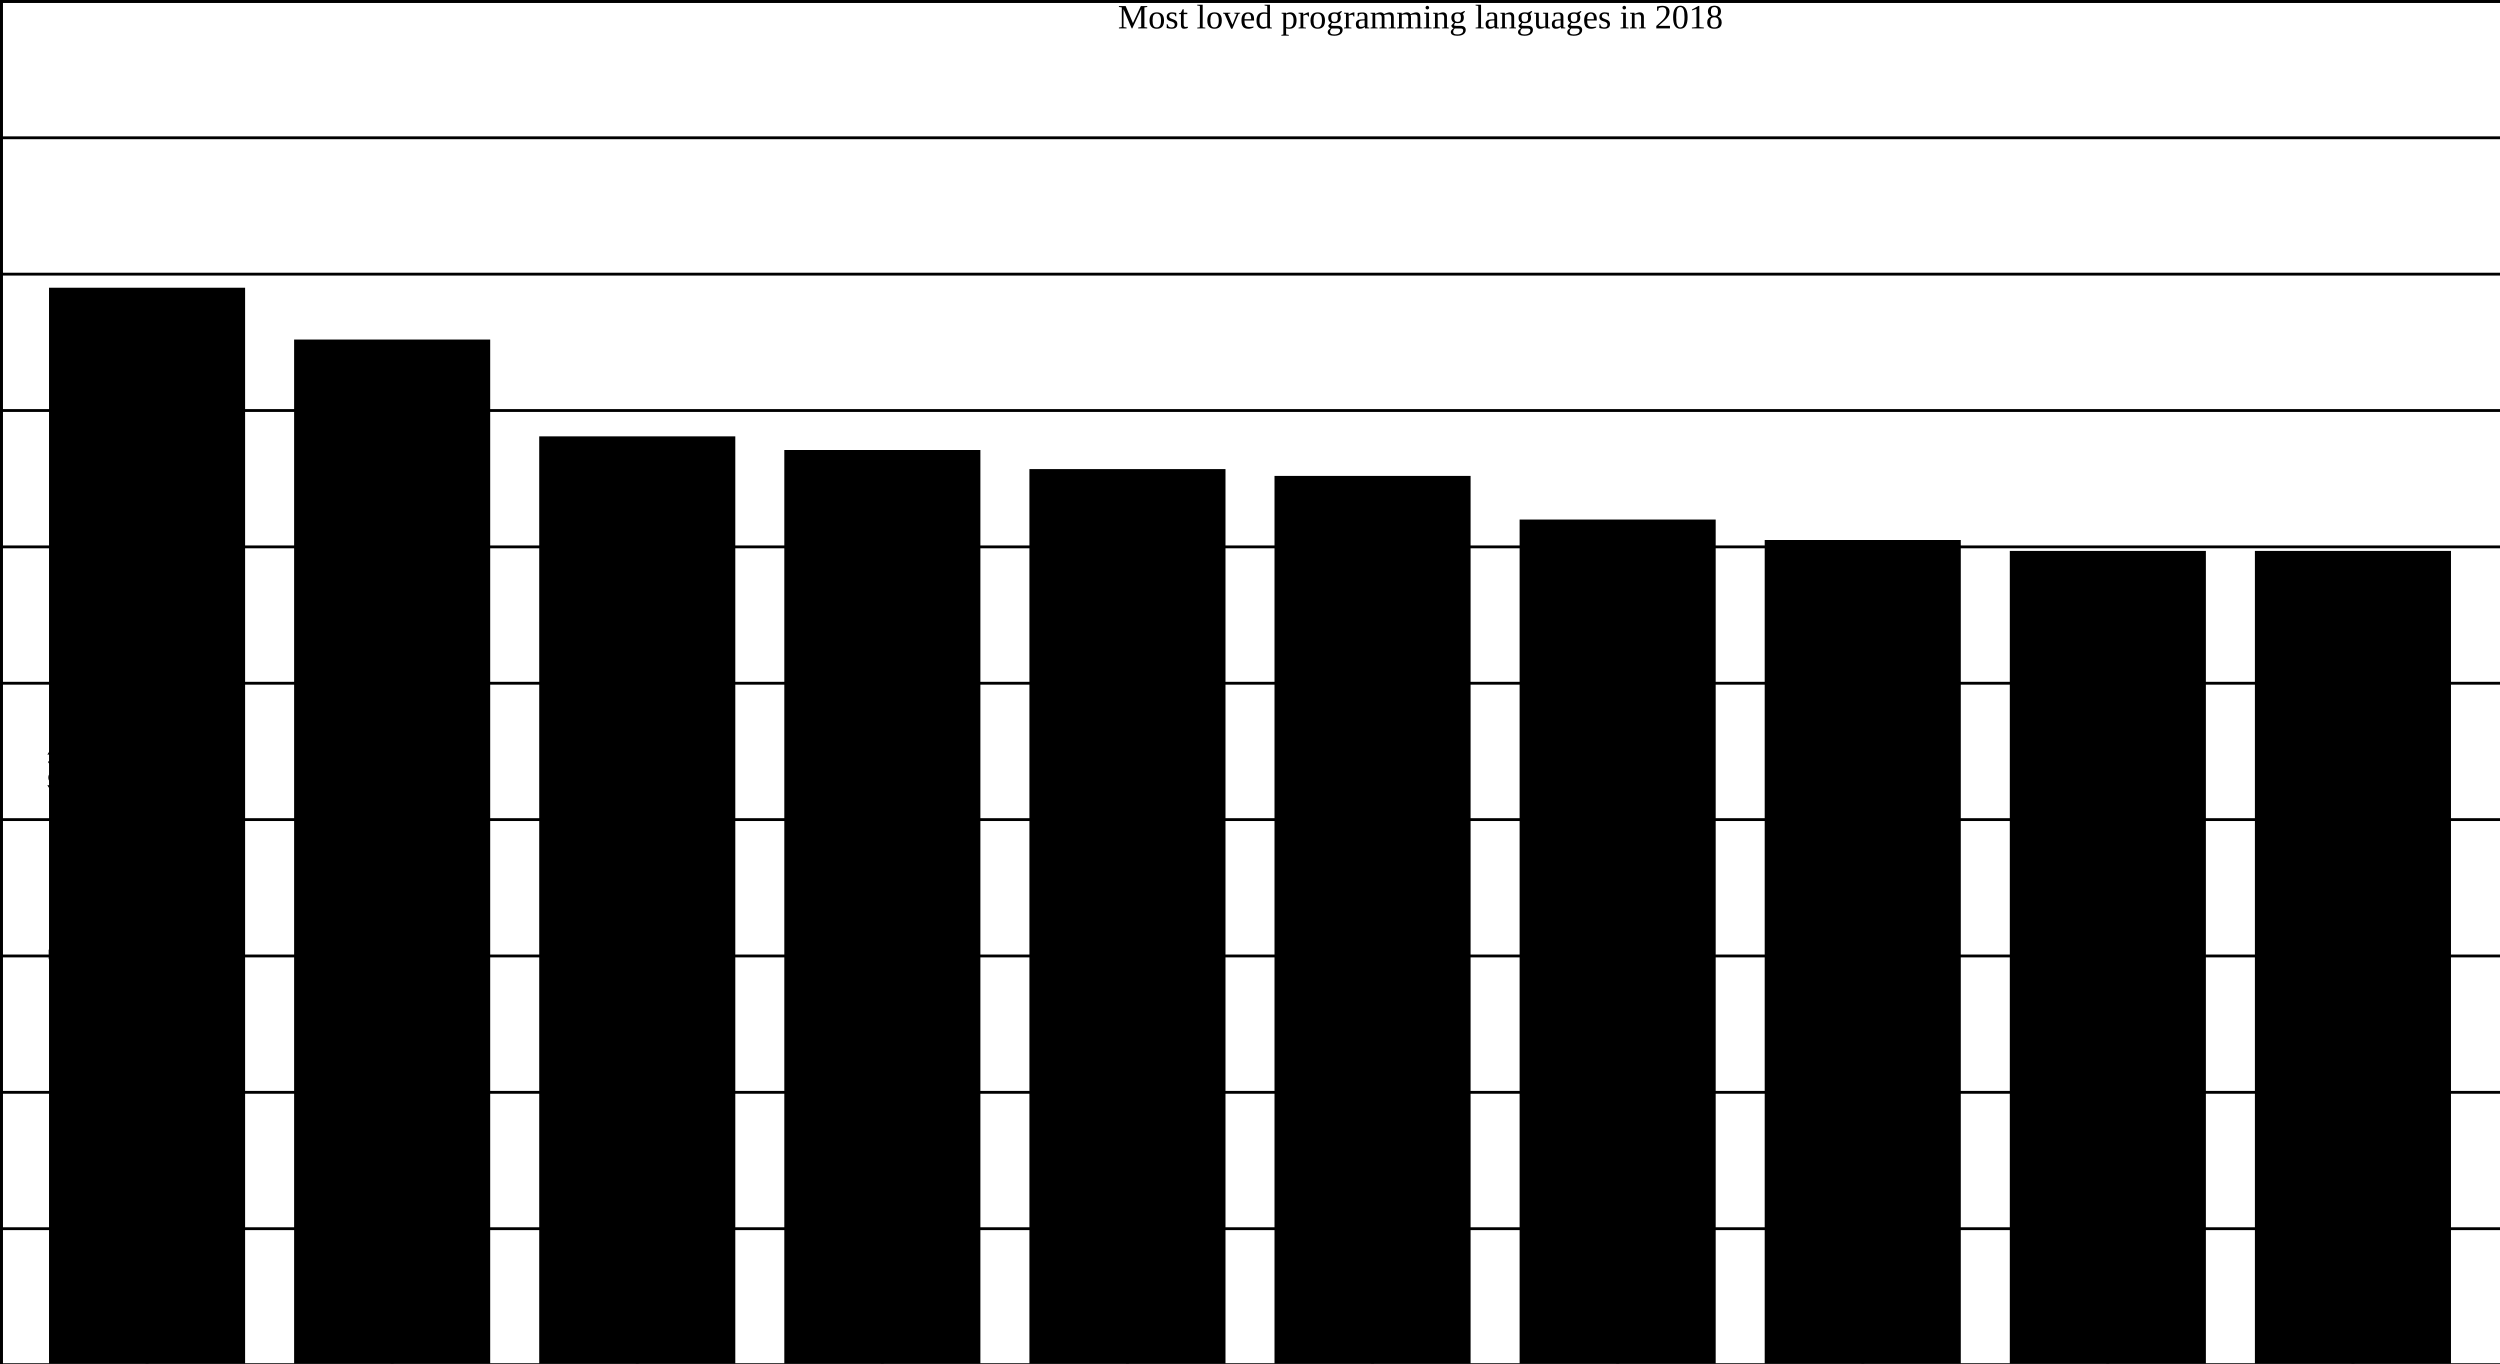
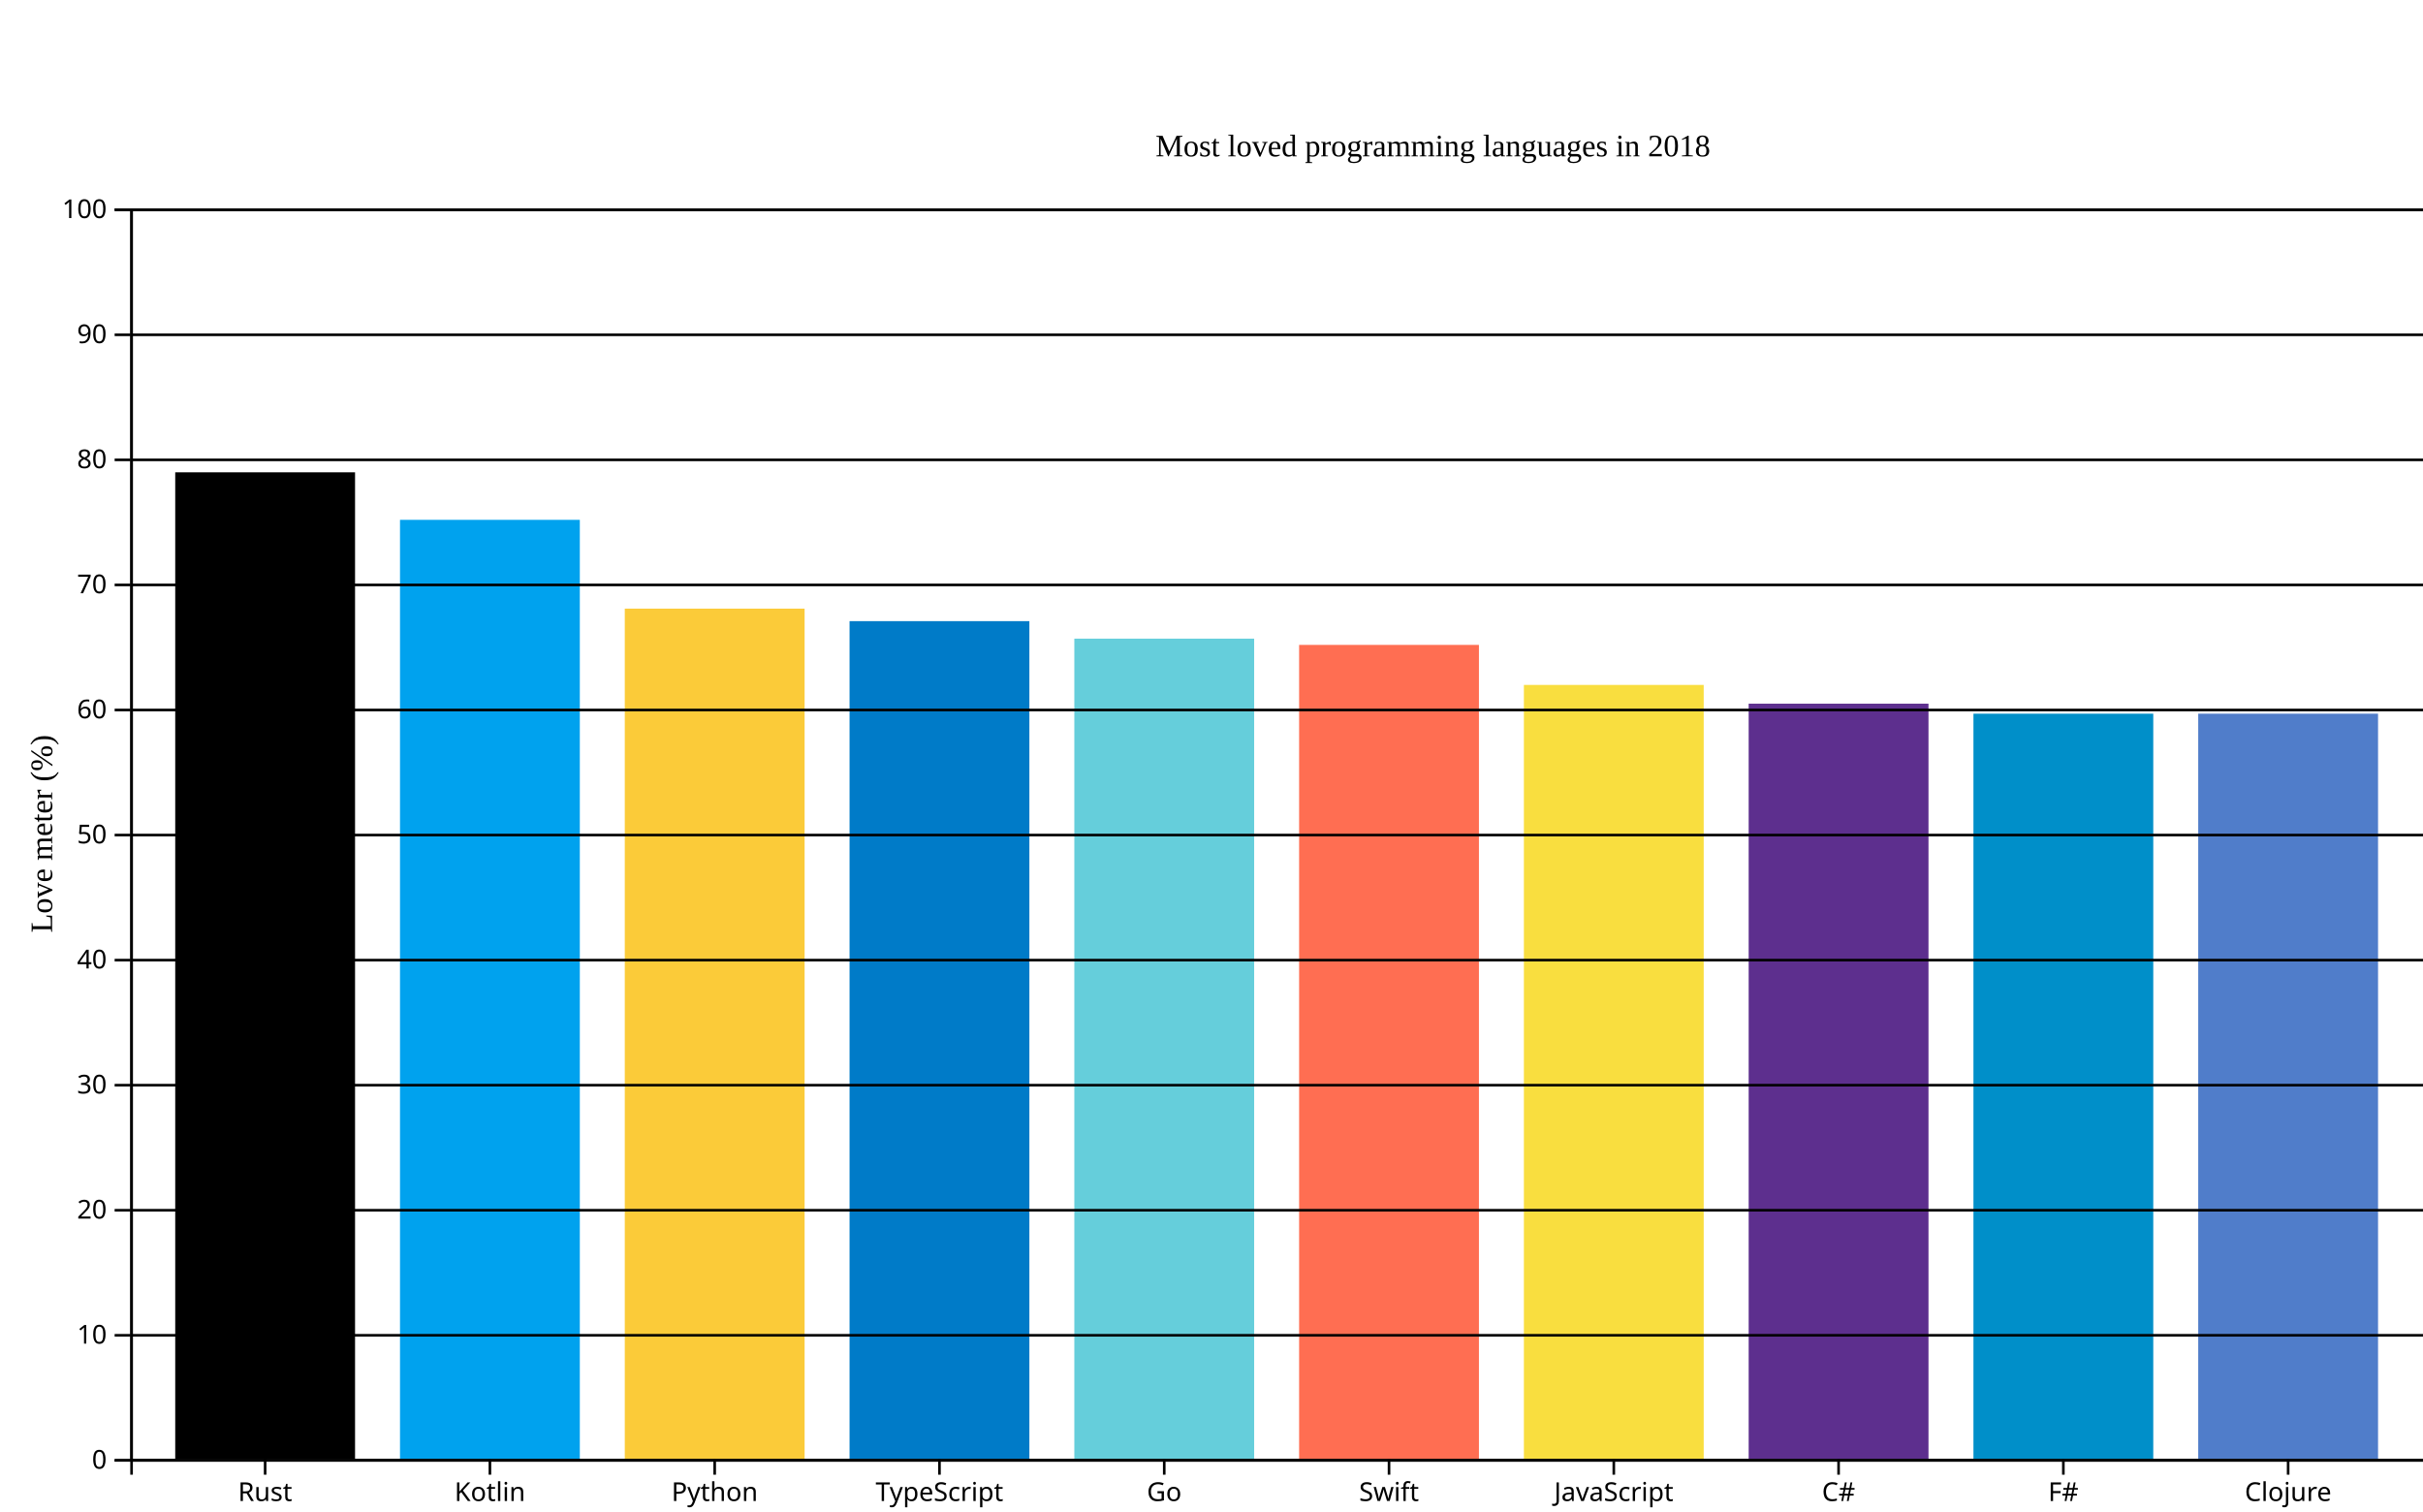
- <svg xmlns="http://www.w3.org/2000/svg" x="50" y="50" width="880" height="480">
-   <g x="50" y="50" transform="translate(60, 60)" />
-   <g x="50" y="50" transform="translate(0, 480)" fill="none" font-size="10" font-family="sans-serif" text-anchor="middle">
+ <svg xmlns="http://www.w3.org/2000/svg" viewBox="-50,-80,930,580" width="930" height="580">
+   <g transform="translate(60, 60)" />
+   <g transform="translate(0, 480)" fill="none" font-size="10" font-family="sans-serif" text-anchor="middle">
    <path class="domain" stroke="currentColor" d="M0.5,6V0.5H880.5V6" />
    <g class="tick" opacity="1" transform="translate(51.76471,0)">
      <line stroke="currentColor" y2="6" />
      <text fill="currentColor" y="9" dy="0.71em">Rust</text>
    </g>
    <g class="tick" opacity="1" transform="translate(138.0392,0)">
      <line stroke="currentColor" y2="6" />
      <text fill="currentColor" y="9" dy="0.71em">Kotlin</text>
    </g>
    <g class="tick" opacity="1" transform="translate(224.3137,0)">
      <line stroke="currentColor" y2="6" />
      <text fill="currentColor" y="9" dy="0.71em">Python</text>
    </g>
    <g class="tick" opacity="1" transform="translate(310.5882,0)">
      <line stroke="currentColor" y2="6" />
      <text fill="currentColor" y="9" dy="0.71em">TypeScript</text>
    </g>
    <g class="tick" opacity="1" transform="translate(396.8627,0)">
      <line stroke="currentColor" y2="6" />
      <text fill="currentColor" y="9" dy="0.71em">Go</text>
    </g>
    <g class="tick" opacity="1" transform="translate(483.1373,0)">
      <line stroke="currentColor" y2="6" />
      <text fill="currentColor" y="9" dy="0.71em">Swift</text>
    </g>
    <g class="tick" opacity="1" transform="translate(569.4118,0)">
      <line stroke="currentColor" y2="6" />
      <text fill="currentColor" y="9" dy="0.71em">JavaScript</text>
    </g>
    <g class="tick" opacity="1" transform="translate(655.6863,0)">
      <line stroke="currentColor" y2="6" />
      <text fill="currentColor" y="9" dy="0.71em">C#</text>
    </g>
    <g class="tick" opacity="1" transform="translate(741.9608,0)">
      <line stroke="currentColor" y2="6" />
      <text fill="currentColor" y="9" dy="0.71em">F#</text>
    </g>
    <g class="tick" opacity="1" transform="translate(828.2353,0)">
      <line stroke="currentColor" y2="6" />
      <text fill="currentColor" y="9" dy="0.71em">Clojure</text>
    </g>
  </g>
-   <g x="50" y="50" fill="none" font-size="10" font-family="sans-serif" text-anchor="end">
+   <g fill="none" font-size="10" font-family="sans-serif" text-anchor="end">
    <path class="domain" stroke="currentColor" d="M-6,480.5H0.5V0.5H-6" />
    <g class="tick" opacity="1" transform="translate(0,480.5)">
      <line stroke="currentColor" x2="-6" />
      <text fill="currentColor" x="-9" dy="0.32em">0</text>
    </g>
    <g class="tick" opacity="1" transform="translate(0,432.5)">
      <line stroke="currentColor" x2="-6" />
      <text fill="currentColor" x="-9" dy="0.32em">10</text>
    </g>
    <g class="tick" opacity="1" transform="translate(0,384.5)">
      <line stroke="currentColor" x2="-6" />
      <text fill="currentColor" x="-9" dy="0.32em">20</text>
    </g>
    <g class="tick" opacity="1" transform="translate(0,336.5)">
      <line stroke="currentColor" x2="-6" />
      <text fill="currentColor" x="-9" dy="0.32em">30</text>
    </g>
    <g class="tick" opacity="1" transform="translate(0,288.5)">
      <line stroke="currentColor" x2="-6" />
      <text fill="currentColor" x="-9" dy="0.32em">40</text>
    </g>
    <g class="tick" opacity="1" transform="translate(0,240.5)">
      <line stroke="currentColor" x2="-6" />
      <text fill="currentColor" x="-9" dy="0.32em">50</text>
    </g>
    <g class="tick" opacity="1" transform="translate(0,192.5)">
      <line stroke="currentColor" x2="-6" />
      <text fill="currentColor" x="-9" dy="0.32em">60</text>
    </g>
    <g class="tick" opacity="1" transform="translate(0,144.5)">
      <line stroke="currentColor" x2="-6" />
      <text fill="currentColor" x="-9" dy="0.32em">70</text>
    </g>
    <g class="tick" opacity="1" transform="translate(0,96.5)">
      <line stroke="currentColor" x2="-6" />
      <text fill="currentColor" x="-9" dy="0.32em">80</text>
    </g>
    <g class="tick" opacity="1" transform="translate(0,48.5)">
      <line stroke="currentColor" x2="-6" />
      <text fill="currentColor" x="-9" dy="0.32em">90</text>
    </g>
    <g class="tick" opacity="1" transform="translate(0,0.5)">
      <line stroke="currentColor" x2="-6" />
      <text fill="currentColor" x="-9" dy="0.32em">100</text>
    </g>
  </g>
-   <rect x="17.255" y="101.28" height="378.72" width="69.02" />
-   <rect x="103.529" y="119.52" height="360.48" width="69.02" />
-   <rect x="189.804" y="153.6" height="326.4" width="69.02" />
-   <rect x="276.078" y="158.4" height="321.6" width="69.02" />
-   <rect x="362.353" y="165.12" height="314.88" width="69.02" />
-   <rect x="448.627" y="167.52" height="312.48" width="69.02" />
-   <rect x="534.902" y="182.88" height="297.12" width="69.02" />
-   <rect x="621.176" y="190.08" height="289.92" width="69.02" />
-   <rect x="707.451" y="193.92" height="286.08" width="69.02" />
-   <rect x="793.725" y="193.92" height="286.08" width="69.02" />
+   <rect x="17.255" y="101.28" height="378.72" width="69.02" style="fill: #000000;" />
+   <rect x="103.529" y="119.52" height="360.48" width="69.02" style="fill: #00a2ee;" />
+   <rect x="189.804" y="153.6" height="326.4" width="69.02" style="fill: #fbcb39;" />
+   <rect x="276.078" y="158.4" height="321.6" width="69.02" style="fill: #007bc8;" />
+   <rect x="362.353" y="165.12" height="314.88" width="69.02" style="fill: #65cedb;" />
+   <rect x="448.627" y="167.52" height="312.48" width="69.02" style="fill: #ff6e52;" />
+   <rect x="534.902" y="182.88" height="297.12" width="69.02" style="fill: #f9de3f;" />
+   <rect x="621.176" y="190.08" height="289.92" width="69.02" style="fill: #5d2f8e;" />
+   <rect x="707.451" y="193.92" height="286.08" width="69.02" style="fill: #008fc9;" />
+   <rect x="793.725" y="193.92" height="286.08" width="69.02" style="fill: #507dca;" />
  <g class="grid" fill="none" font-size="10" font-family="sans-serif" text-anchor="end">
    <path class="domain" stroke="currentColor" d="M880,480.5H0.5V0.5H880" />
    <g class="tick" opacity="1" transform="translate(0,480.5)">
      <line stroke="currentColor" x2="880" />
      <text fill="currentColor" x="-3" dy="0.32em" />
    </g>
    <g class="tick" opacity="1" transform="translate(0,432.5)">
      <line stroke="currentColor" x2="880" />
      <text fill="currentColor" x="-3" dy="0.32em" />
    </g>
    <g class="tick" opacity="1" transform="translate(0,384.5)">
      <line stroke="currentColor" x2="880" />
      <text fill="currentColor" x="-3" dy="0.32em" />
    </g>
    <g class="tick" opacity="1" transform="translate(0,336.5)">
      <line stroke="currentColor" x2="880" />
      <text fill="currentColor" x="-3" dy="0.32em" />
    </g>
    <g class="tick" opacity="1" transform="translate(0,288.5)">
      <line stroke="currentColor" x2="880" />
      <text fill="currentColor" x="-3" dy="0.32em" />
    </g>
    <g class="tick" opacity="1" transform="translate(0,240.5)">
      <line stroke="currentColor" x2="880" />
      <text fill="currentColor" x="-3" dy="0.32em" />
    </g>
    <g class="tick" opacity="1" transform="translate(0,192.5)">
      <line stroke="currentColor" x2="880" />
      <text fill="currentColor" x="-3" dy="0.32em" />
    </g>
    <g class="tick" opacity="1" transform="translate(0,144.5)">
      <line stroke="currentColor" x2="880" />
      <text fill="currentColor" x="-3" dy="0.32em" />
    </g>
    <g class="tick" opacity="1" transform="translate(0,96.5)">
      <line stroke="currentColor" x2="880" />
      <text fill="currentColor" x="-3" dy="0.32em" />
    </g>
    <g class="tick" opacity="1" transform="translate(0,48.5)">
      <line stroke="currentColor" x2="880" />
      <text fill="currentColor" x="-3" dy="0.32em" />
    </g>
    <g class="tick" opacity="1" transform="translate(0,0.5)">
      <line stroke="currentColor" x2="880" />
      <text fill="currentColor" x="-3" dy="0.32em" />
    </g>
  </g>
-   <text x="-300" y="25" transform="rotate(-90)" text-anchor="middle">Love meter (%)</text>
-   <text x="500" y="10" text-anchor="middle">Most loved programming languages in 2018</text>
+   <text x="-240" y="-30" transform="rotate(-90)" text-anchor="middle">Love meter (%)</text>
+   <text x="500" y="-20" text-anchor="middle">Most loved programming languages in 2018</text>
</svg>
